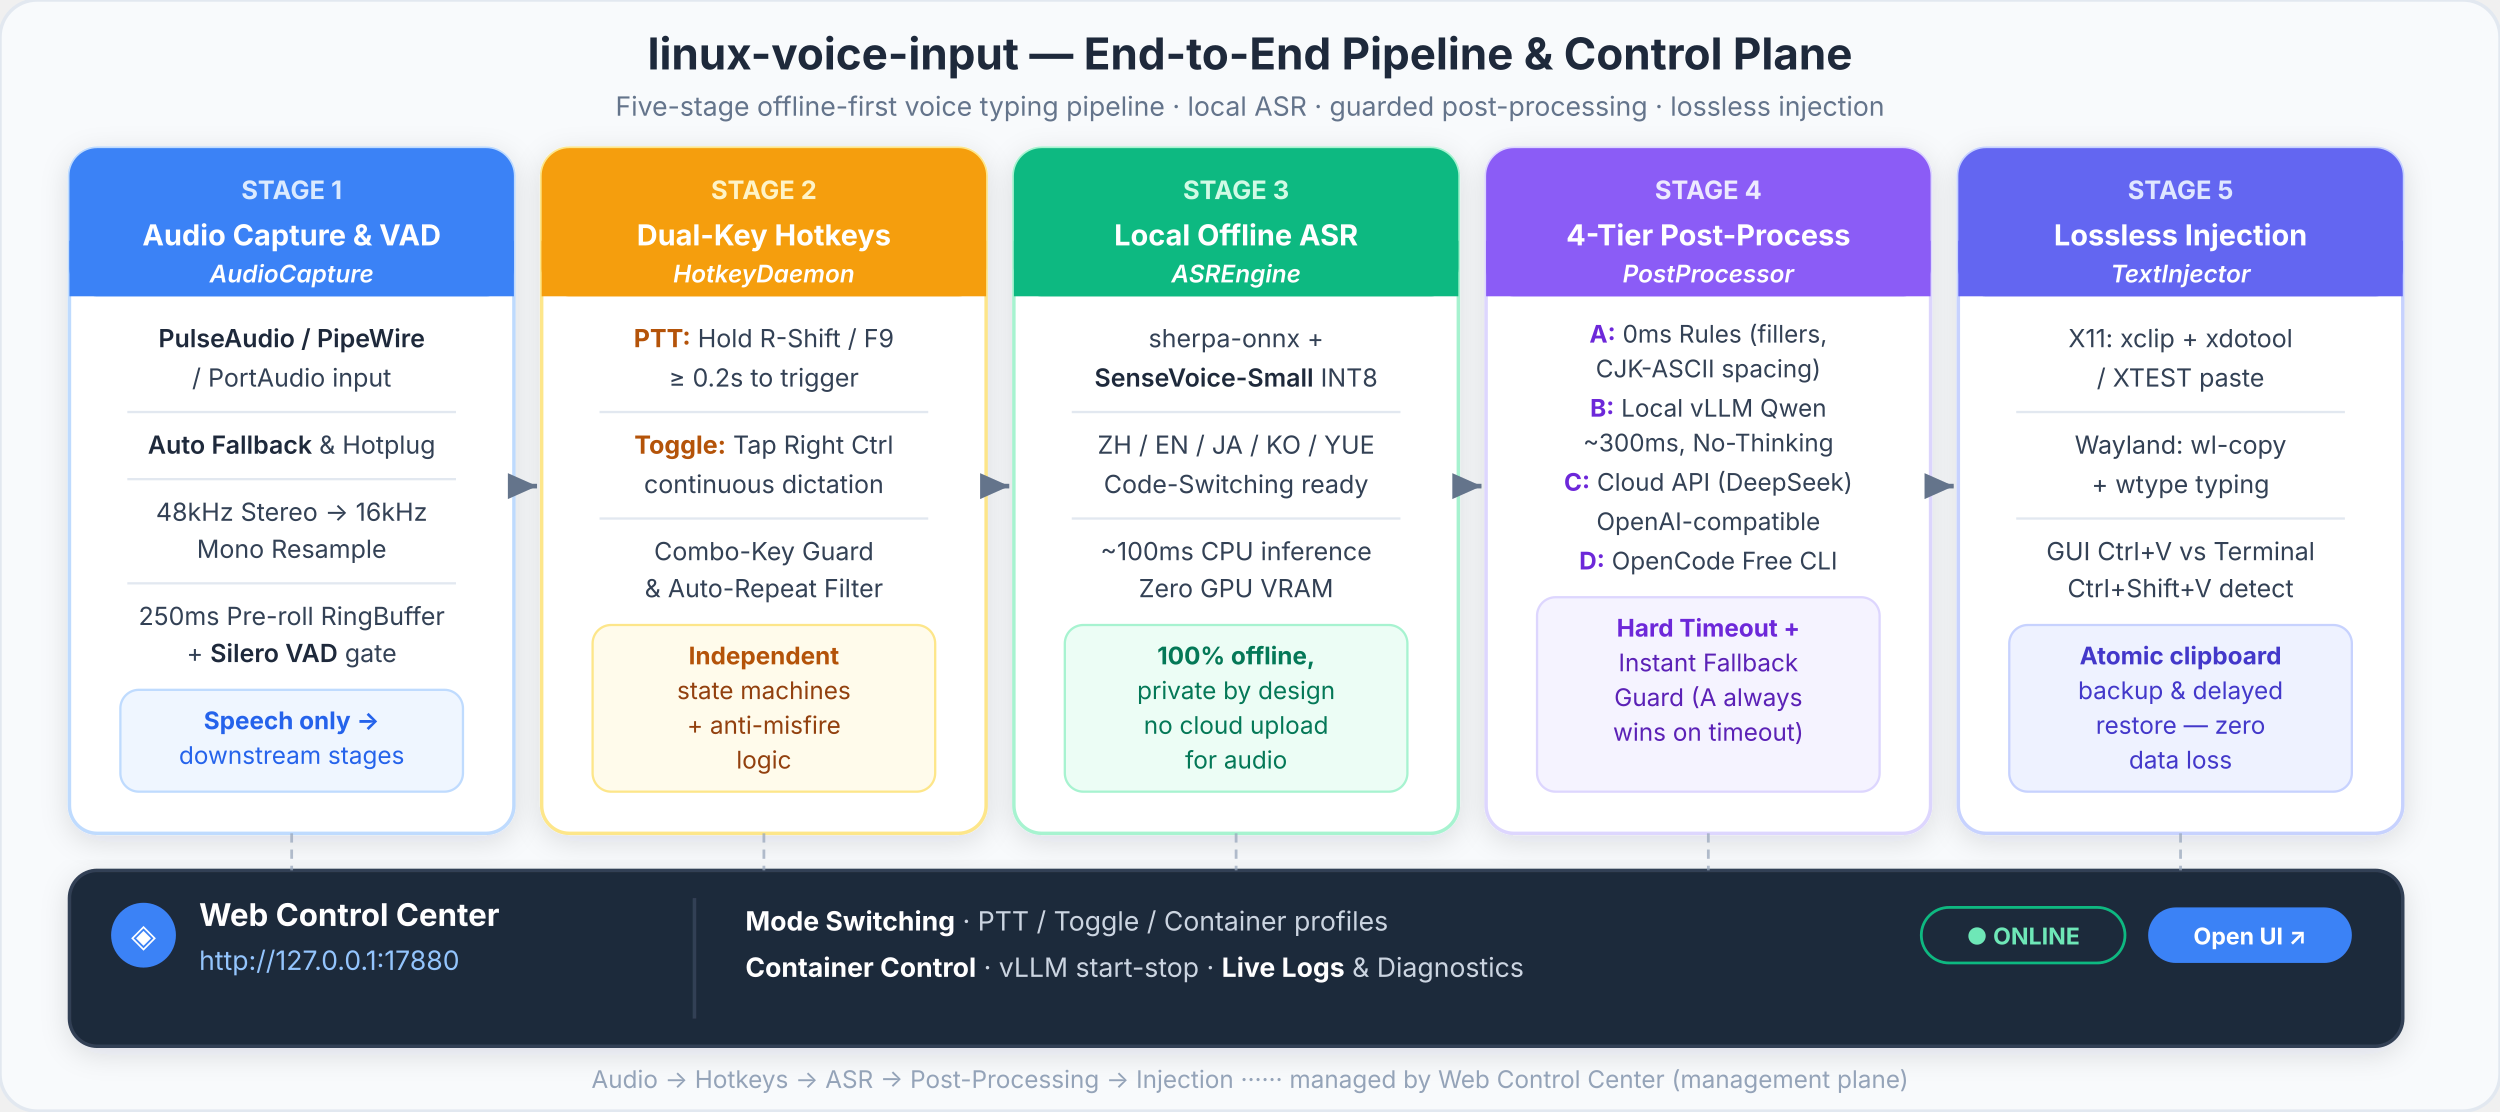
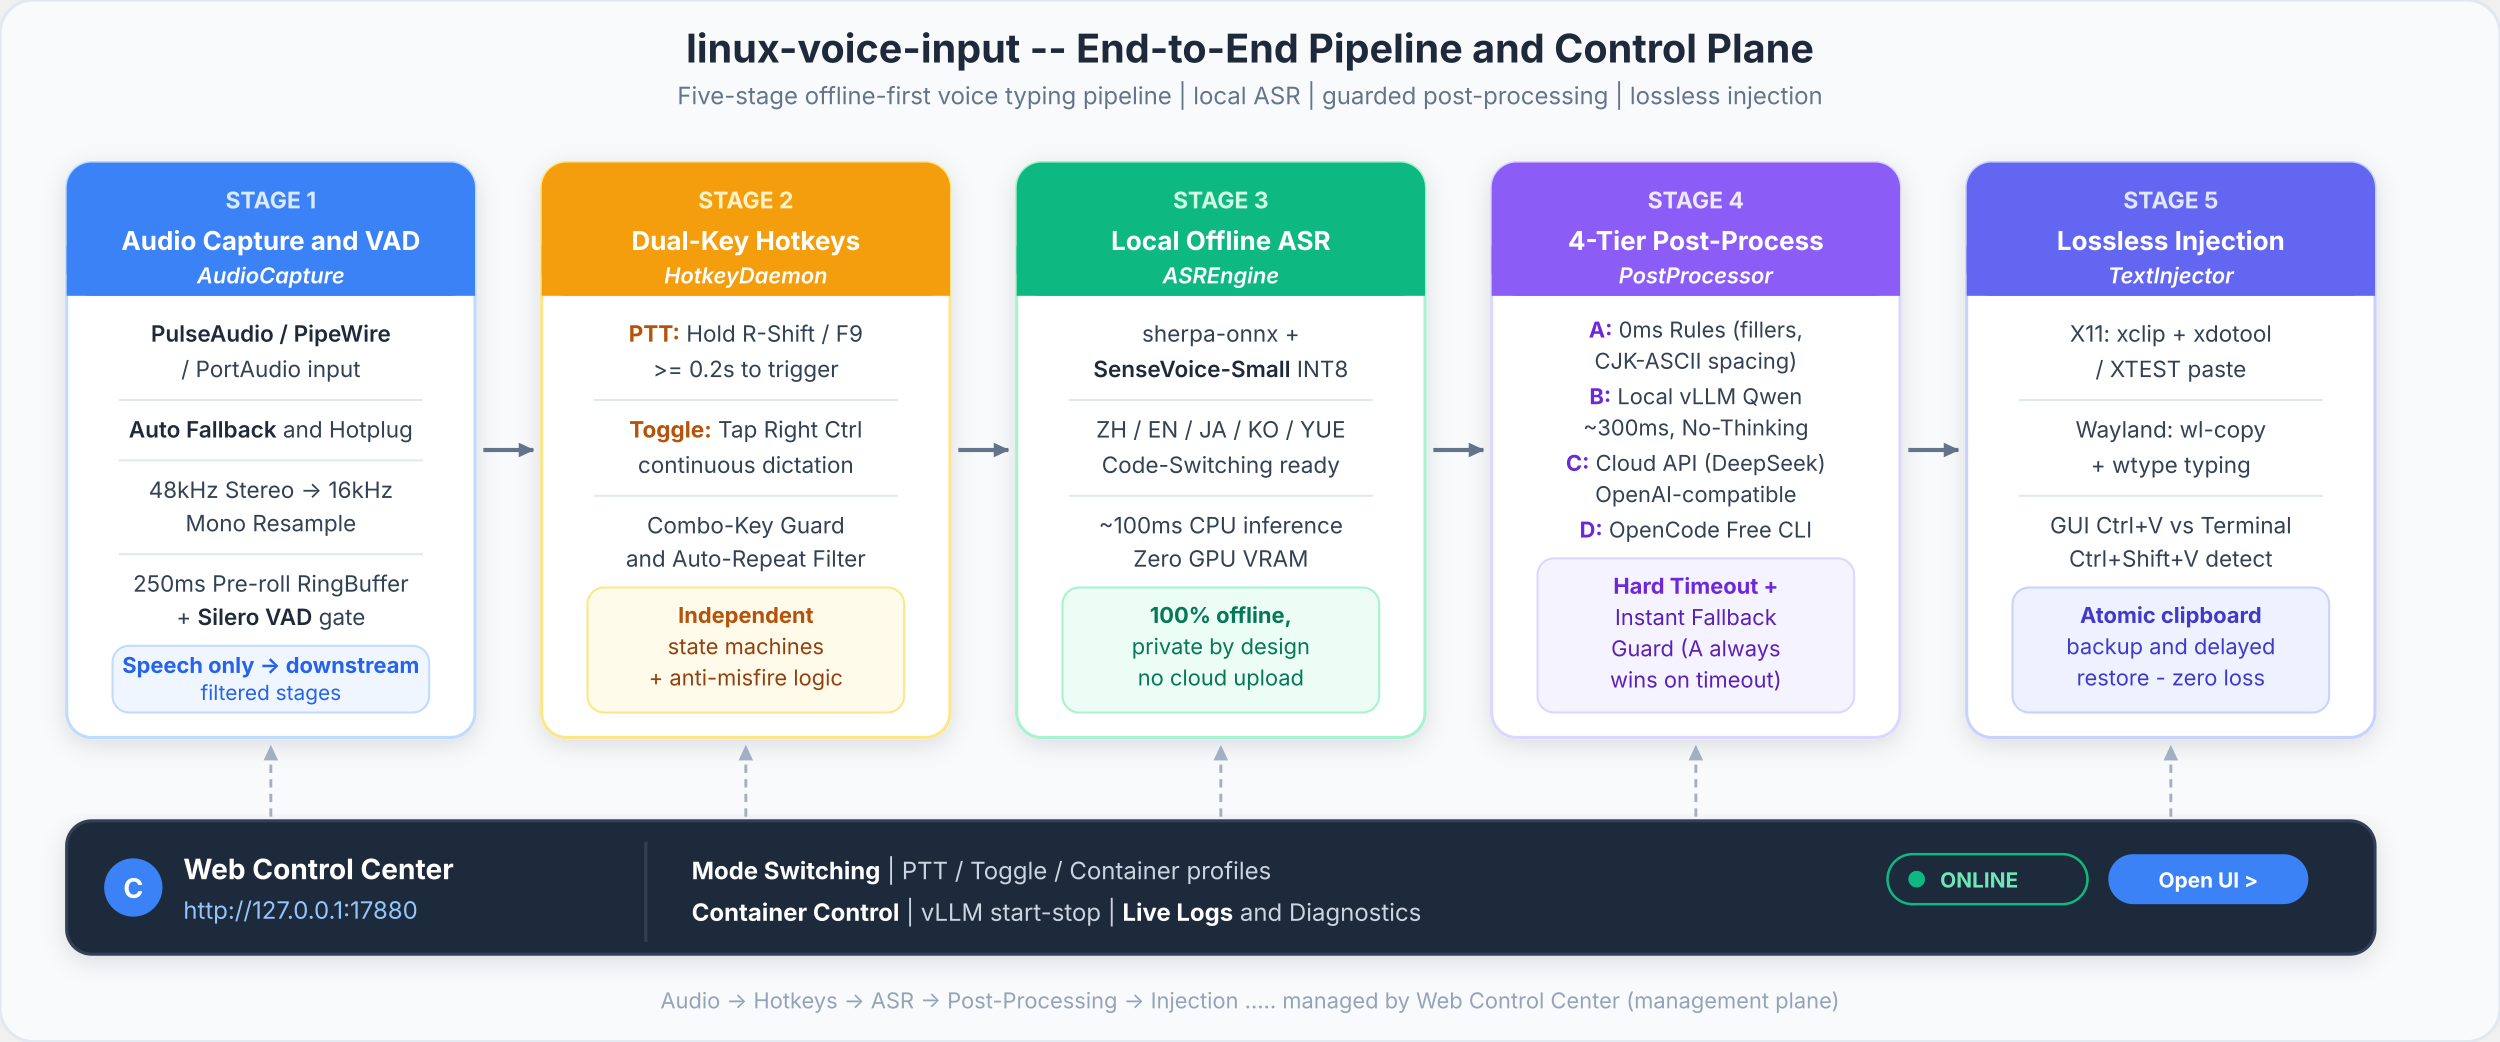
- <svg xmlns="http://www.w3.org/2000/svg" viewBox="0 0 1080 480" font-family="Inter, -apple-system, BlinkMacSystemFont, 'Segoe UI', Roboto, Helvetica, Arial, sans-serif">
+ <svg xmlns="http://www.w3.org/2000/svg" viewBox="0 0 1200 500" font-family="Inter, -apple-system, BlinkMacSystemFont, 'Segoe UI', Roboto, Helvetica, Arial, sans-serif">
  <defs>
    <filter id="cardShadow" x="-10%" y="-10%" width="120%" height="130%">
      <feDropShadow dx="0" dy="3" stdDeviation="6" flood-color="#0f172a" flood-opacity="0.12" />
    </filter>
-     <marker id="arrow" viewBox="0 0 10 10" refX="9" refY="5" markerWidth="7" markerHeight="7" orient="auto-start-reverse">
-       <path d="M 0 1 L 9 5 L 0 9 z" fill="#64748b" />
+     <marker id="arrowMain" markerUnits="userSpaceOnUse" markerWidth="10" markerHeight="10" refX="8" refY="5" orient="auto">
+       <path d="M 1 1.5 L 8.5 5 L 1 8.5 z" fill="#64748b" />
    </marker>
-     <marker id="arrowLight" viewBox="0 0 10 10" refX="9" refY="5" markerWidth="7" markerHeight="7" orient="auto-start-reverse">
-       <path d="M 0 1 L 9 5 L 0 9 z" fill="#94a3b8" />
+     <marker id="arrowUp" markerUnits="userSpaceOnUse" markerWidth="10" markerHeight="10" refX="8" refY="5" orient="auto">
+       <path d="M 1 1.5 L 8.5 5 L 1 8.5 z" fill="#94a3b8" />
    </marker>
  </defs>
-   <rect x="0" y="0" width="1080" height="480" rx="16" fill="#f8fafc" />
-   <rect x="0" y="0" width="1080" height="480" rx="16" fill="none" stroke="#e2e8f0" stroke-width="1.5" />
-   <text x="540" y="30" text-anchor="middle" font-size="19" font-weight="700" fill="#1e293b">linux-voice-input — End-to-End Pipeline &amp; Control Plane</text>
-   <text x="540" y="50" text-anchor="middle" font-size="11.5" font-weight="400" fill="#64748b">Five-stage offline-first voice typing pipeline · local ASR · guarded post-processing · lossless injection</text>
+   <rect x="0" y="0" width="1200" height="500" rx="16" fill="#f8fafc" />
+   <rect x="0" y="0" width="1200" height="500" rx="16" fill="none" stroke="#e2e8f0" stroke-width="1.5" />
+   <text x="600" y="30" text-anchor="middle" font-size="19" font-weight="700" fill="#1e293b">linux-voice-input -- End-to-End Pipeline and Control Plane</text>
+   <text x="600" y="50" text-anchor="middle" font-size="11.5" font-weight="400" fill="#64748b">Five-stage offline-first voice typing pipeline | local ASR | guarded post-processing | lossless injection</text>
  <g filter="url(#cardShadow)">
-     <rect x="30" y="64" width="192" height="296" rx="12" fill="#ffffff" stroke="#bfdbfe" stroke-width="1.5" />
-     <rect x="30" y="64" width="192" height="64" rx="12" fill="#3b82f6" />
-     <rect x="30" y="104" width="192" height="24" fill="#3b82f6" />
-     <text x="126" y="86" text-anchor="middle" font-size="11" font-weight="700" fill="#dbeafe">STAGE 1</text>
-     <text x="126" y="106" text-anchor="middle" font-size="12.5" font-weight="700" fill="#ffffff">Audio Capture &amp; VAD</text>
-     <text x="126" y="122" text-anchor="middle" font-size="10.5" font-weight="600" fill="#ffffff" font-style="italic">AudioCapture</text>
+     <rect x="32" y="78" width="196" height="276" rx="12" fill="#ffffff" stroke="#bfdbfe" stroke-width="1.5" />
+     <rect x="32" y="78" width="196" height="64" rx="12" fill="#3b82f6" />
+     <rect x="32" y="118" width="196" height="24" fill="#3b82f6" />
+     <text x="130" y="100" text-anchor="middle" font-size="11" font-weight="700" fill="#dbeafe">STAGE 1</text>
+     <text x="130" y="120" text-anchor="middle" font-size="12.5" font-weight="700" fill="#ffffff">Audio Capture and VAD</text>
+     <text x="130" y="136" text-anchor="middle" font-size="10.5" font-weight="600" fill="#ffffff" font-style="italic">AudioCapture</text>
  </g>
  <g font-size="10.8" fill="#334155" text-anchor="middle">
-     <text x="126" y="150">
+     <text x="130" y="164">
      <tspan font-weight="600" fill="#1e293b">PulseAudio / PipeWire</tspan>
    </text>
-     <text x="126" y="167">/ PortAudio input</text>
-     <line x1="55" y1="178" x2="197" y2="178" stroke="#e2e8f0" stroke-width="1" />
-     <text x="126" y="196">
-       <tspan font-weight="600" fill="#1e293b">Auto Fallback</tspan> &amp; Hotplug</text>
-     <line x1="55" y1="207" x2="197" y2="207" stroke="#e2e8f0" stroke-width="1" />
-     <text x="126" y="225">48kHz Stereo → 16kHz</text>
-     <text x="126" y="241">Mono Resample</text>
-     <line x1="55" y1="252" x2="197" y2="252" stroke="#e2e8f0" stroke-width="1" />
-     <text x="126" y="270">250ms Pre-roll RingBuffer</text>
-     <text x="126" y="286">+ <tspan font-weight="600" fill="#1e293b">Silero VAD</tspan> gate</text>
-     <rect x="52" y="298" width="148" height="44" rx="8" fill="#eff6ff" stroke="#bfdbfe" stroke-width="1" />
-     <text x="126" y="315" font-size="10.5" font-weight="700" fill="#2563eb">Speech only →</text>
-     <text x="126" y="330" font-size="10.5" fill="#2563eb">downstream stages</text>
+     <text x="130" y="181">/ PortAudio input</text>
+     <line x1="57" y1="192" x2="203" y2="192" stroke="#e2e8f0" stroke-width="1" />
+     <text x="130" y="210">
+       <tspan font-weight="600" fill="#1e293b">Auto Fallback</tspan> and Hotplug</text>
+     <line x1="57" y1="221" x2="203" y2="221" stroke="#e2e8f0" stroke-width="1" />
+     <text x="130" y="239">48kHz Stereo -&gt; 16kHz</text>
+     <text x="130" y="255">Mono Resample</text>
+     <line x1="57" y1="266" x2="203" y2="266" stroke="#e2e8f0" stroke-width="1" />
+     <text x="130" y="284">250ms Pre-roll RingBuffer</text>
+     <text x="130" y="300">+ <tspan font-weight="600" fill="#1e293b">Silero VAD</tspan> gate</text>
+     <rect x="54" y="310" width="152" height="32" rx="8" fill="#eff6ff" stroke="#bfdbfe" stroke-width="1" />
+     <text x="130" y="323" font-size="10.5" font-weight="700" fill="#2563eb">Speech only -&gt; downstream</text>
+     <text x="130" y="336" font-size="10" fill="#2563eb">filtered stages</text>
+   </g>
+   <line x1="232" y1="216" x2="256" y2="216" stroke="#64748b" stroke-width="2" marker-end="url(#arrowMain)" />
+   <g filter="url(#cardShadow)">
+     <rect x="260" y="78" width="196" height="276" rx="12" fill="#ffffff" stroke="#fde68a" stroke-width="1.5" />
+     <rect x="260" y="78" width="196" height="64" rx="12" fill="#f59e0b" />
+     <rect x="260" y="118" width="196" height="24" fill="#f59e0b" />
+     <text x="358" y="100" text-anchor="middle" font-size="11" font-weight="700" fill="#fef3c7">STAGE 2</text>
+     <text x="358" y="120" text-anchor="middle" font-size="12.5" font-weight="700" fill="#ffffff">Dual-Key Hotkeys</text>
+     <text x="358" y="136" text-anchor="middle" font-size="10.5" font-weight="600" fill="#ffffff" font-style="italic">HotkeyDaemon</text>
+   </g>
+   <g font-size="10.8" fill="#334155" text-anchor="middle">
+     <text x="358" y="164">
+       <tspan font-weight="700" fill="#b45309">PTT:</tspan> Hold R-Shift / F9</text>
+     <text x="358" y="181">&gt;= 0.2s to trigger</text>
+     <line x1="285" y1="192" x2="431" y2="192" stroke="#e2e8f0" stroke-width="1" />
+     <text x="358" y="210">
+       <tspan font-weight="700" fill="#b45309">Toggle:</tspan> Tap Right Ctrl</text>
+     <text x="358" y="227">continuous dictation</text>
+     <line x1="285" y1="238" x2="431" y2="238" stroke="#e2e8f0" stroke-width="1" />
+     <text x="358" y="256">Combo-Key Guard</text>
+     <text x="358" y="272">and Auto-Repeat Filter</text>
+     <rect x="282" y="282" width="152" height="60" rx="8" fill="#fffbeb" stroke="#fde68a" stroke-width="1" />
+     <text x="358" y="299" font-size="10.5" font-weight="700" fill="#b45309">Independent</text>
+     <text x="358" y="314" font-size="10.5" fill="#92400e">state machines</text>
+     <text x="358" y="329" font-size="10.5" fill="#92400e">+ anti-misfire logic</text>
+   </g>
+   <line x1="460" y1="216" x2="484" y2="216" stroke="#64748b" stroke-width="2" marker-end="url(#arrowMain)" />
+   <g filter="url(#cardShadow)">
+     <rect x="488" y="78" width="196" height="276" rx="12" fill="#ffffff" stroke="#a7f3d0" stroke-width="1.5" />
+     <rect x="488" y="78" width="196" height="64" rx="12" fill="#10b981" />
+     <rect x="488" y="118" width="196" height="24" fill="#10b981" />
+     <text x="586" y="100" text-anchor="middle" font-size="11" font-weight="700" fill="#d1fae5">STAGE 3</text>
+     <text x="586" y="120" text-anchor="middle" font-size="12.5" font-weight="700" fill="#ffffff">Local Offline ASR</text>
+     <text x="586" y="136" text-anchor="middle" font-size="10.5" font-weight="600" fill="#ffffff" font-style="italic">ASREngine</text>
+   </g>
+   <g font-size="10.8" fill="#334155" text-anchor="middle">
+     <text x="586" y="164">sherpa-onnx +</text>
+     <text x="586" y="181">
+       <tspan font-weight="600" fill="#1e293b">SenseVoice-Small</tspan> INT8</text>
+     <line x1="513" y1="192" x2="659" y2="192" stroke="#e2e8f0" stroke-width="1" />
+     <text x="586" y="210">ZH / EN / JA / KO / YUE</text>
+     <text x="586" y="227">Code-Switching ready</text>
+     <line x1="513" y1="238" x2="659" y2="238" stroke="#e2e8f0" stroke-width="1" />
+     <text x="586" y="256">~100ms CPU inference</text>
+     <text x="586" y="272">Zero GPU VRAM</text>
+     <rect x="510" y="282" width="152" height="60" rx="8" fill="#ecfdf5" stroke="#a7f3d0" stroke-width="1" />
+     <text x="586" y="299" font-size="10.5" font-weight="700" fill="#047857">100% offline,</text>
+     <text x="586" y="314" font-size="10.5" fill="#047857">private by design</text>
+     <text x="586" y="329" font-size="10.5" fill="#047857">no cloud upload</text>
+   </g>
+   <line x1="688" y1="216" x2="712" y2="216" stroke="#64748b" stroke-width="2" marker-end="url(#arrowMain)" />
+   <g filter="url(#cardShadow)">
+     <rect x="716" y="78" width="196" height="276" rx="12" fill="#ffffff" stroke="#ddd6fe" stroke-width="1.5" />
+     <rect x="716" y="78" width="196" height="64" rx="12" fill="#8b5cf6" />
+     <rect x="716" y="118" width="196" height="24" fill="#8b5cf6" />
+     <text x="814" y="100" text-anchor="middle" font-size="11" font-weight="700" fill="#ede9fe">STAGE 4</text>
+     <text x="814" y="120" text-anchor="middle" font-size="12.5" font-weight="700" fill="#ffffff">4-Tier Post-Process</text>
+     <text x="814" y="136" text-anchor="middle" font-size="10.5" font-weight="600" fill="#ffffff" font-style="italic">PostProcessor</text>
+   </g>
+   <g font-size="10.5" fill="#334155" text-anchor="middle">
+     <text x="814" y="162">
+       <tspan font-weight="700" fill="#6d28d9">A:</tspan> 0ms Rules (fillers,</text>
+     <text x="814" y="177">CJK-ASCII spacing)</text>
+     <text x="814" y="194">
+       <tspan font-weight="700" fill="#6d28d9">B:</tspan> Local vLLM Qwen</text>
+     <text x="814" y="209">~300ms, No-Thinking</text>
+     <text x="814" y="226">
+       <tspan font-weight="700" fill="#6d28d9">C:</tspan> Cloud API (DeepSeek)</text>
+     <text x="814" y="241">OpenAI-compatible</text>
+     <text x="814" y="258">
+       <tspan font-weight="700" fill="#6d28d9">D:</tspan> OpenCode Free CLI</text>
+     <rect x="738" y="268" width="152" height="74" rx="8" fill="#f5f3ff" stroke="#ddd6fe" stroke-width="1" />
+     <text x="814" y="285" font-size="10.5" font-weight="700" fill="#6d28d9">Hard Timeout +</text>
+     <text x="814" y="300" font-size="10.5" fill="#5b21b6">Instant Fallback</text>
+     <text x="814" y="315" font-size="10.5" fill="#5b21b6">Guard (A always</text>
+     <text x="814" y="330" font-size="10.5" fill="#5b21b6">wins on timeout)</text>
+   </g>
+   <line x1="916" y1="216" x2="940" y2="216" stroke="#64748b" stroke-width="2" marker-end="url(#arrowMain)" />
+   <g filter="url(#cardShadow)">
+     <rect x="944" y="78" width="196" height="276" rx="12" fill="#ffffff" stroke="#c7d2fe" stroke-width="1.5" />
+     <rect x="944" y="78" width="196" height="64" rx="12" fill="#6366f1" />
+     <rect x="944" y="118" width="196" height="24" fill="#6366f1" />
+     <text x="1042" y="100" text-anchor="middle" font-size="11" font-weight="700" fill="#e0e7ff">STAGE 5</text>
+     <text x="1042" y="120" text-anchor="middle" font-size="12.5" font-weight="700" fill="#ffffff">Lossless Injection</text>
+     <text x="1042" y="136" text-anchor="middle" font-size="10.5" font-weight="600" fill="#ffffff" font-style="italic">TextInjector</text>
+   </g>
+   <g font-size="10.8" fill="#334155" text-anchor="middle">
+     <text x="1042" y="164">X11: xclip + xdotool</text>
+     <text x="1042" y="181">/ XTEST paste</text>
+     <line x1="969" y1="192" x2="1115" y2="192" stroke="#e2e8f0" stroke-width="1" />
+     <text x="1042" y="210">Wayland: wl-copy</text>
+     <text x="1042" y="227">+ wtype typing</text>
+     <line x1="969" y1="238" x2="1115" y2="238" stroke="#e2e8f0" stroke-width="1" />
+     <text x="1042" y="256">GUI Ctrl+V vs Terminal</text>
+     <text x="1042" y="272">Ctrl+Shift+V detect</text>
+     <rect x="966" y="282" width="152" height="60" rx="8" fill="#eef2ff" stroke="#c7d2fe" stroke-width="1" />
+     <text x="1042" y="299" font-size="10.5" font-weight="700" fill="#4338ca">Atomic clipboard</text>
+     <text x="1042" y="314" font-size="10.5" fill="#4338ca">backup and delayed</text>
+     <text x="1042" y="329" font-size="10.5" fill="#4338ca">restore - zero loss</text>
  </g>
  <g filter="url(#cardShadow)">
-     <rect x="234" y="64" width="192" height="296" rx="12" fill="#ffffff" stroke="#fde68a" stroke-width="1.5" />
-     <rect x="234" y="64" width="192" height="64" rx="12" fill="#f59e0b" />
-     <rect x="234" y="104" width="192" height="24" fill="#f59e0b" />
-     <text x="330" y="86" text-anchor="middle" font-size="11" font-weight="700" fill="#fef3c7">STAGE 2</text>
-     <text x="330" y="106" text-anchor="middle" font-size="12.5" font-weight="700" fill="#ffffff">Dual-Key Hotkeys</text>
-     <text x="330" y="122" text-anchor="middle" font-size="10.5" font-weight="600" fill="#ffffff" font-style="italic">HotkeyDaemon</text>
-   </g>
-   <g font-size="10.8" fill="#334155" text-anchor="middle">
-     <text x="330" y="150">
-       <tspan font-weight="700" fill="#b45309">PTT:</tspan> Hold R-Shift / F9</text>
-     <text x="330" y="167">≥ 0.2s to trigger</text>
-     <line x1="259" y1="178" x2="401" y2="178" stroke="#e2e8f0" stroke-width="1" />
-     <text x="330" y="196">
-       <tspan font-weight="700" fill="#b45309">Toggle:</tspan> Tap Right Ctrl</text>
-     <text x="330" y="213">continuous dictation</text>
-     <line x1="259" y1="224" x2="401" y2="224" stroke="#e2e8f0" stroke-width="1" />
-     <text x="330" y="242">Combo-Key Guard</text>
-     <text x="330" y="258">&amp; Auto-Repeat Filter</text>
-     <rect x="256" y="270" width="148" height="72" rx="8" fill="#fffbeb" stroke="#fde68a" stroke-width="1" />
-     <text x="330" y="287" font-size="10.5" font-weight="700" fill="#b45309">Independent</text>
-     <text x="330" y="302" font-size="10.5" fill="#92400e">state machines</text>
-     <text x="330" y="317" font-size="10.5" fill="#92400e">+ anti-misfire</text>
-     <text x="330" y="332" font-size="10.5" fill="#92400e">logic</text>
-   </g>
-   <g filter="url(#cardShadow)">
-     <rect x="438" y="64" width="192" height="296" rx="12" fill="#ffffff" stroke="#a7f3d0" stroke-width="1.5" />
-     <rect x="438" y="64" width="192" height="64" rx="12" fill="#10b981" />
-     <rect x="438" y="104" width="192" height="24" fill="#10b981" />
-     <text x="534" y="86" text-anchor="middle" font-size="11" font-weight="700" fill="#d1fae5">STAGE 3</text>
-     <text x="534" y="106" text-anchor="middle" font-size="12.5" font-weight="700" fill="#ffffff">Local Offline ASR</text>
-     <text x="534" y="122" text-anchor="middle" font-size="10.5" font-weight="600" fill="#ffffff" font-style="italic">ASREngine</text>
-   </g>
-   <g font-size="10.8" fill="#334155" text-anchor="middle">
-     <text x="534" y="150">sherpa-onnx +</text>
-     <text x="534" y="167">
-       <tspan font-weight="600" fill="#1e293b">SenseVoice-Small</tspan> INT8</text>
-     <line x1="463" y1="178" x2="605" y2="178" stroke="#e2e8f0" stroke-width="1" />
-     <text x="534" y="196">ZH / EN / JA / KO / YUE</text>
-     <text x="534" y="213">Code-Switching ready</text>
-     <line x1="463" y1="224" x2="605" y2="224" stroke="#e2e8f0" stroke-width="1" />
-     <text x="534" y="242">~100ms CPU inference</text>
-     <text x="534" y="258">Zero GPU VRAM</text>
-     <rect x="460" y="270" width="148" height="72" rx="8" fill="#ecfdf5" stroke="#a7f3d0" stroke-width="1" />
-     <text x="534" y="287" font-size="10.5" font-weight="700" fill="#047857">100% offline,</text>
-     <text x="534" y="302" font-size="10.5" fill="#047857">private by design</text>
-     <text x="534" y="317" font-size="10.5" fill="#047857">no cloud upload</text>
-     <text x="534" y="332" font-size="10.5" fill="#047857">for audio</text>
-   </g>
-   <g filter="url(#cardShadow)">
-     <rect x="642" y="64" width="192" height="296" rx="12" fill="#ffffff" stroke="#ddd6fe" stroke-width="1.5" />
-     <rect x="642" y="64" width="192" height="64" rx="12" fill="#8b5cf6" />
-     <rect x="642" y="104" width="192" height="24" fill="#8b5cf6" />
-     <text x="738" y="86" text-anchor="middle" font-size="11" font-weight="700" fill="#ede9fe">STAGE 4</text>
-     <text x="738" y="106" text-anchor="middle" font-size="12.5" font-weight="700" fill="#ffffff">4-Tier Post-Process</text>
-     <text x="738" y="122" text-anchor="middle" font-size="10.5" font-weight="600" fill="#ffffff" font-style="italic">PostProcessor</text>
-   </g>
-   <g font-size="10.5" fill="#334155" text-anchor="middle">
-     <text x="738" y="148">
-       <tspan font-weight="700" fill="#6d28d9">A:</tspan> 0ms Rules (fillers,</text>
-     <text x="738" y="163">CJK-ASCII spacing)</text>
-     <text x="738" y="180">
-       <tspan font-weight="700" fill="#6d28d9">B:</tspan> Local vLLM Qwen</text>
-     <text x="738" y="195">~300ms, No-Thinking</text>
-     <text x="738" y="212">
-       <tspan font-weight="700" fill="#6d28d9">C:</tspan> Cloud API (DeepSeek)</text>
-     <text x="738" y="229">OpenAI-compatible</text>
-     <text x="738" y="246">
-       <tspan font-weight="700" fill="#6d28d9">D:</tspan> OpenCode Free CLI</text>
-     <rect x="664" y="258" width="148" height="84" rx="8" fill="#f5f3ff" stroke="#ddd6fe" stroke-width="1" />
-     <text x="738" y="275" font-size="10.5" font-weight="700" fill="#6d28d9">Hard Timeout +</text>
-     <text x="738" y="290" font-size="10.5" fill="#5b21b6">Instant Fallback</text>
-     <text x="738" y="305" font-size="10.5" fill="#5b21b6">Guard (A always</text>
-     <text x="738" y="320" font-size="10.5" fill="#5b21b6">wins on timeout)</text>
-     <text x="738" y="335" font-size="10.5" fill="#5b21b6"> </text>
-   </g>
-   <g filter="url(#cardShadow)">
-     <rect x="846" y="64" width="192" height="296" rx="12" fill="#ffffff" stroke="#c7d2fe" stroke-width="1.5" />
-     <rect x="846" y="64" width="192" height="64" rx="12" fill="#6366f1" />
-     <rect x="846" y="104" width="192" height="24" fill="#6366f1" />
-     <text x="942" y="86" text-anchor="middle" font-size="11" font-weight="700" fill="#e0e7ff">STAGE 5</text>
-     <text x="942" y="106" text-anchor="middle" font-size="12.5" font-weight="700" fill="#ffffff">Lossless Injection</text>
-     <text x="942" y="122" text-anchor="middle" font-size="10.5" font-weight="600" fill="#ffffff" font-style="italic">TextInjector</text>
-   </g>
-   <g font-size="10.8" fill="#334155" text-anchor="middle">
-     <text x="942" y="150">X11: xclip + xdotool</text>
-     <text x="942" y="167">/ XTEST paste</text>
-     <line x1="871" y1="178" x2="1013" y2="178" stroke="#e2e8f0" stroke-width="1" />
-     <text x="942" y="196">Wayland: wl-copy</text>
-     <text x="942" y="213">+ wtype typing</text>
-     <line x1="871" y1="224" x2="1013" y2="224" stroke="#e2e8f0" stroke-width="1" />
-     <text x="942" y="242">GUI Ctrl+V vs Terminal</text>
-     <text x="942" y="258">Ctrl+Shift+V detect</text>
-     <rect x="868" y="270" width="148" height="72" rx="8" fill="#eef2ff" stroke="#c7d2fe" stroke-width="1" />
-     <text x="942" y="287" font-size="10.5" font-weight="700" fill="#4338ca">Atomic clipboard</text>
-     <text x="942" y="302" font-size="10.5" fill="#4338ca">backup &amp; delayed</text>
-     <text x="942" y="317" font-size="10.5" fill="#4338ca">restore — zero</text>
-     <text x="942" y="332" font-size="10.5" fill="#4338ca">data loss</text>
-   </g>
-   <g>
-     <line x1="222" y1="210" x2="232" y2="210" stroke="#64748b" stroke-width="2" marker-end="url(#arrow)" />
-     <line x1="426" y1="210" x2="436" y2="210" stroke="#64748b" stroke-width="2" marker-end="url(#arrow)" />
-     <line x1="630" y1="210" x2="640" y2="210" stroke="#64748b" stroke-width="2" marker-end="url(#arrow)" />
-     <line x1="834" y1="210" x2="844" y2="210" stroke="#64748b" stroke-width="2" marker-end="url(#arrow)" />
-   </g>
-   <g filter="url(#cardShadow)">
-     <rect x="30" y="376" width="1008" height="76" rx="12" fill="#1e293b" stroke="#334155" stroke-width="1.5" />
-     <circle cx="62" cy="404" r="14" fill="#3b82f6" />
-     <text x="62" y="409" text-anchor="middle" font-size="14" font-weight="700" fill="#ffffff">◈</text>
-     <text x="86" y="400" font-size="13.5" font-weight="700" fill="#ffffff">Web Control Center</text>
-     <text x="86" y="419" font-size="11.5" font-weight="400" fill="#93c5fd">http://127.0.0.1:17880</text>
-     <line x1="300" y1="388" x2="300" y2="440" stroke="#334155" stroke-width="1.5" />
+     <rect x="32" y="394" width="1108" height="64" rx="12" fill="#1e293b" stroke="#334155" stroke-width="1.5" />
+     <circle cx="64" cy="426" r="14" fill="#3b82f6" />
+     <text x="64" y="431" text-anchor="middle" font-size="13" font-weight="700" fill="#ffffff">C</text>
+     <text x="88" y="422" font-size="13.5" font-weight="700" fill="#ffffff">Web Control Center</text>
+     <text x="88" y="441" font-size="11.5" font-weight="400" fill="#93c5fd">http://127.0.0.1:17880</text>
+     <line x1="310" y1="404" x2="310" y2="452" stroke="#334155" stroke-width="1.5" />
    <g font-size="11.5" fill="#cbd5e1">
-       <text x="322" y="402">
-         <tspan font-weight="700" fill="#ffffff">Mode Switching</tspan>  ·  PTT / Toggle / Container profiles</text>
-       <text x="322" y="422">
-         <tspan font-weight="700" fill="#ffffff">Container Control</tspan>  ·  vLLM start-stop  ·  <tspan font-weight="700" fill="#ffffff">Live Logs</tspan> &amp; Diagnostics</text>
+       <text x="332" y="422">
+         <tspan font-weight="700" fill="#ffffff">Mode Switching</tspan>  |  PTT / Toggle / Container profiles</text>
+       <text x="332" y="442">
+         <tspan font-weight="700" fill="#ffffff">Container Control</tspan>  |  vLLM start-stop  |  <tspan font-weight="700" fill="#ffffff">Live Logs</tspan> and Diagnostics</text>
    </g>
    <g font-size="10" font-weight="700" text-anchor="middle">
-       <rect x="830" y="392" width="88" height="24" rx="12" fill="none" stroke="#10b981" stroke-width="1.2" />
-       <text x="874" y="408" fill="#6ee7b7">● ONLINE</text>
-       <rect x="928" y="392" width="88" height="24" rx="12" fill="#3b82f6" />
-       <text x="972" y="408" fill="#ffffff">Open UI ↗</text>
+       <rect x="906" y="410" width="96" height="24" rx="12" fill="none" stroke="#10b981" stroke-width="1.2" />
+       <circle cx="920" cy="422" r="4" fill="#10b981" />
+       <text x="950" y="426" fill="#6ee7b7">ONLINE</text>
+       <rect x="1012" y="410" width="96" height="24" rx="12" fill="#3b82f6" />
+       <text x="1060" y="426" fill="#ffffff">Open UI &gt;</text>
    </g>
  </g>
-   <g stroke="#94a3b8" stroke-width="1.2" stroke-dasharray="4 3" opacity="0.7">
-     <line x1="126" y1="360" x2="126" y2="376" />
-     <line x1="330" y1="360" x2="330" y2="376" />
-     <line x1="534" y1="360" x2="534" y2="376" />
-     <line x1="738" y1="360" x2="738" y2="376" />
-     <line x1="942" y1="360" x2="942" y2="376" />
+   <g stroke="#94a3b8" stroke-width="1.4" stroke-dasharray="4 3" opacity="0.85" fill="none">
+     <line x1="130" y1="392" x2="130" y2="358" marker-end="url(#arrowUp)" />
+     <line x1="358" y1="392" x2="358" y2="358" marker-end="url(#arrowUp)" />
+     <line x1="586" y1="392" x2="586" y2="358" marker-end="url(#arrowUp)" />
+     <line x1="814" y1="392" x2="814" y2="358" marker-end="url(#arrowUp)" />
+     <line x1="1042" y1="392" x2="1042" y2="358" marker-end="url(#arrowUp)" />
  </g>
-   <text x="540" y="470" text-anchor="middle" font-size="10.5" fill="#94a3b8">Audio → Hotkeys → ASR → Post-Processing → Injection ······ managed by Web Control Center (management plane)</text>
+   <text x="600" y="484" text-anchor="middle" font-size="10.5" fill="#94a3b8">Audio -&gt; Hotkeys -&gt; ASR -&gt; Post-Processing -&gt; Injection ..... managed by Web Control Center (management plane)</text>
</svg>
